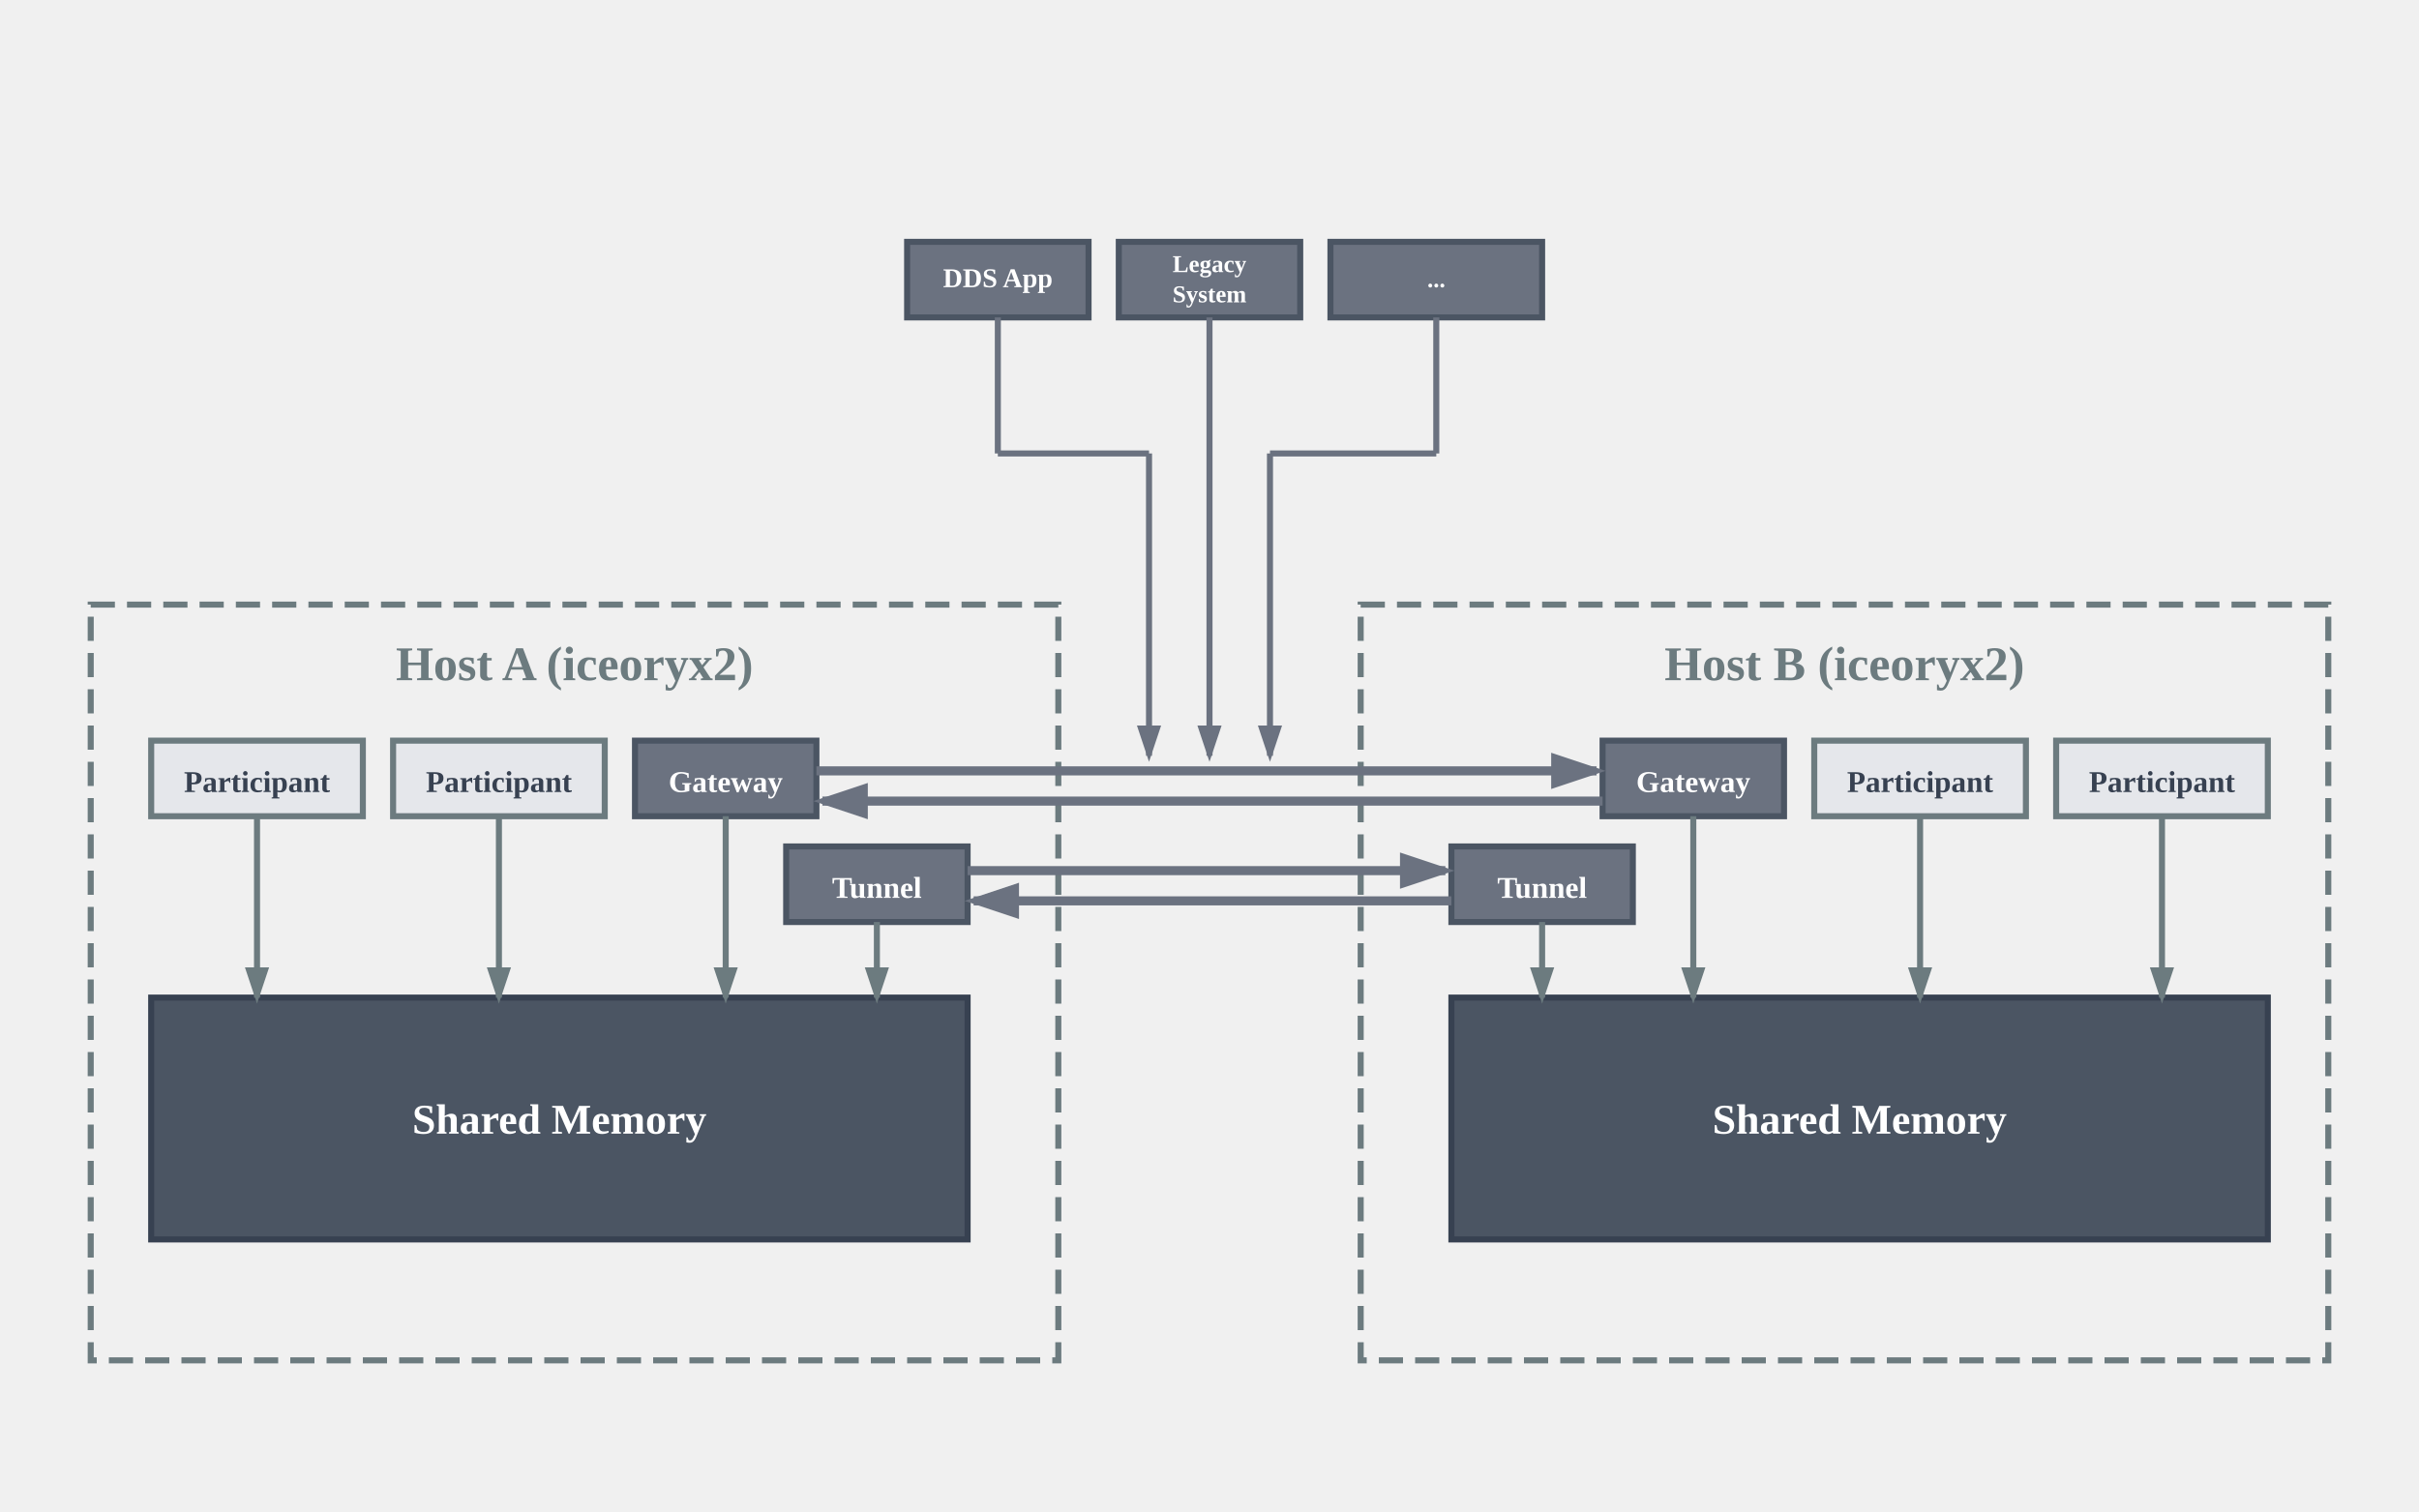
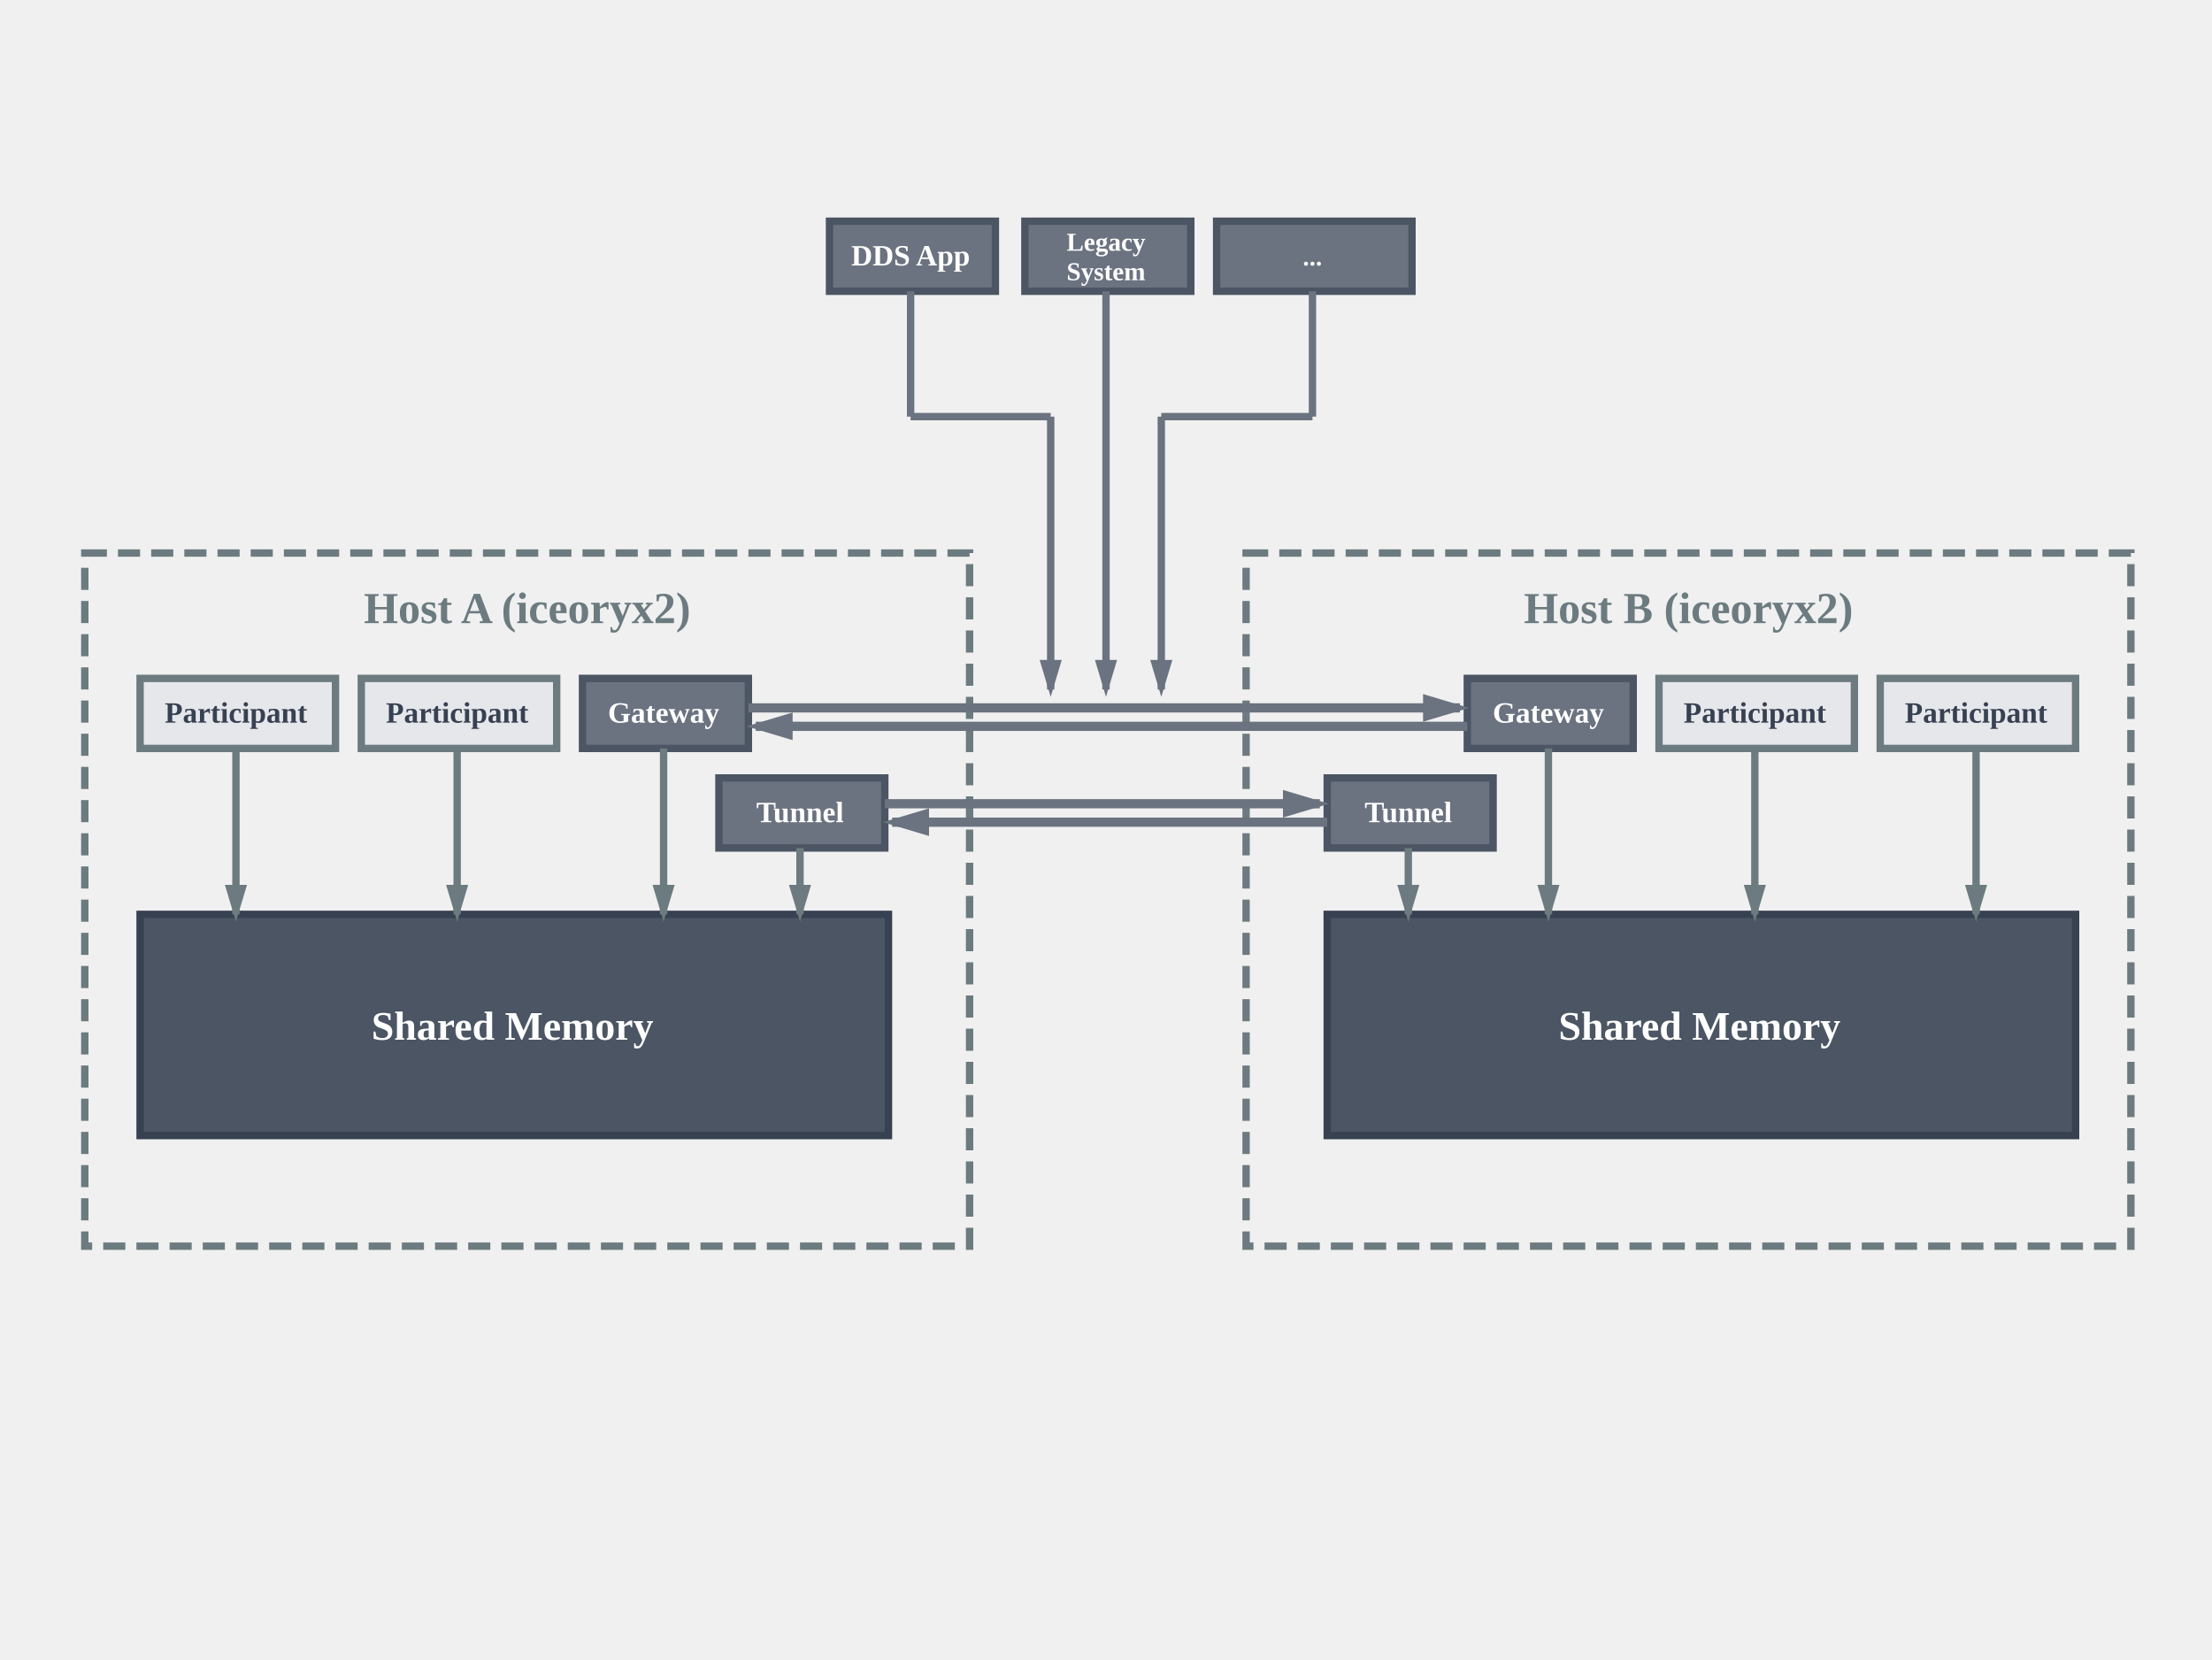
- <svg xmlns="http://www.w3.org/2000/svg" viewBox="0 0 800 500">
+ <svg xmlns="http://www.w3.org/2000/svg" viewBox="0 0 600 450">
  <defs>
-     <marker id="primaryHead" markerWidth="6" markerHeight="4" refX="5" refY="2" orient="auto">
-       <polygon points="0 0, 6 2, 0 4" fill="#6c7b7f" />
+     <marker id="primaryHead" markerWidth="5" markerHeight="3" refX="4" refY="1.5" orient="auto">
+       <polygon points="0 0, 5 1.5, 0 3" fill="#6c7b7f" />
    </marker>
-     <marker id="componentHead" markerWidth="6" markerHeight="4" refX="5" refY="2" orient="auto">
-       <polygon points="0 0, 6 2, 0 4" fill="#6b7280" />
+     <marker id="componentHead" markerWidth="5" markerHeight="3" refX="4" refY="1.5" orient="auto">
+       <polygon points="0 0, 5 1.5, 0 3" fill="#6b7280" />
    </marker>
  </defs>
-   <rect width="800" height="500" fill="transparent" />
-   <rect x="300" y="80" width="60" height="25" fill="#6b7280" stroke="#4b5563" stroke-width="2" />
-   <text x="330" y="95" text-anchor="middle" font-size="9" font-weight="bold" fill="white">DDS App</text>
-   <rect x="370" y="80" width="60" height="25" fill="#6b7280" stroke="#4b5563" stroke-width="2" />
-   <text x="400" y="90" text-anchor="middle" font-size="8" font-weight="bold" fill="white">Legacy</text>
-   <text x="400" y="100" text-anchor="middle" font-size="8" font-weight="bold" fill="white">System</text>
-   <rect x="440" y="80" width="70" height="25" fill="#6b7280" stroke="#4b5563" stroke-width="2" />
-   <text x="475" y="95" text-anchor="middle" font-size="8" font-weight="bold" fill="white">...</text>
-   <rect x="30" y="200" width="320" height="250" fill="none" stroke="#6c7b7f" stroke-width="2" stroke-dasharray="8,4" />
-   <text x="190" y="225" text-anchor="middle" font-size="16" font-weight="bold" fill="#6c7b7f">Host A (iceoryx2)</text>
-   <rect x="450" y="200" width="320" height="250" fill="none" stroke="#6c7b7f" stroke-width="2" stroke-dasharray="8,4" />
-   <text x="610" y="225" text-anchor="middle" font-size="16" font-weight="bold" fill="#6c7b7f">Host B (iceoryx2)</text>
-   <rect x="50" y="245" width="70" height="25" fill="#e5e7eb" stroke="#6c7b7f" stroke-width="2" />
-   <text x="85" y="262" text-anchor="middle" font-size="10" font-weight="bold" fill="#374151">Participant</text>
-   <rect x="130" y="245" width="70" height="25" fill="#e5e7eb" stroke="#6c7b7f" stroke-width="2" />
-   <text x="165" y="262" text-anchor="middle" font-size="10" font-weight="bold" fill="#374151">Participant</text>
-   <rect x="210" y="245" width="60" height="25" fill="#6b7280" stroke="#4b5563" stroke-width="2" />
-   <text x="240" y="262" text-anchor="middle" font-size="10" font-weight="bold" fill="white">Gateway</text>
-   <rect x="260" y="280" width="60" height="25" fill="#6b7280" stroke="#4b5563" stroke-width="2" />
-   <text x="290" y="297" text-anchor="middle" font-size="10" font-weight="bold" fill="white">Tunnel</text>
-   <rect x="530" y="245" width="60" height="25" fill="#6b7280" stroke="#4b5563" stroke-width="2" />
-   <text x="560" y="262" text-anchor="middle" font-size="10" font-weight="bold" fill="white">Gateway</text>
-   <rect x="480" y="280" width="60" height="25" fill="#6b7280" stroke="#4b5563" stroke-width="2" />
-   <text x="510" y="297" text-anchor="middle" font-size="10" font-weight="bold" fill="white">Tunnel</text>
-   <rect x="600" y="245" width="70" height="25" fill="#e5e7eb" stroke="#6c7b7f" stroke-width="2" />
-   <text x="635" y="262" text-anchor="middle" font-size="10" font-weight="bold" fill="#374151">Participant</text>
-   <rect x="680" y="245" width="70" height="25" fill="#e5e7eb" stroke="#6c7b7f" stroke-width="2" />
-   <text x="715" y="262" text-anchor="middle" font-size="10" font-weight="bold" fill="#374151">Participant</text>
-   <rect x="50" y="330" width="270" height="80" fill="#4b5563" stroke="#374151" stroke-width="2" />
-   <text x="185" y="375" text-anchor="middle" font-size="14" font-weight="bold" fill="white">Shared Memory</text>
-   <rect x="480" y="330" width="270" height="80" fill="#4b5563" stroke="#374151" stroke-width="2" />
-   <text x="615" y="375" text-anchor="middle" font-size="14" font-weight="bold" fill="white">Shared Memory</text>
-   <line x1="85" y1="270" x2="85" y2="330" stroke="#6c7b7f" stroke-width="2" marker-end="url(#primaryHead)" />
-   <line x1="165" y1="270" x2="165" y2="330" stroke="#6c7b7f" stroke-width="2" marker-end="url(#primaryHead)" />
-   <line x1="240" y1="270" x2="240" y2="330" stroke="#6c7b7f" stroke-width="2" marker-end="url(#primaryHead)" />
-   <line x1="290" y1="305" x2="290" y2="330" stroke="#6c7b7f" stroke-width="2" marker-end="url(#primaryHead)" />
-   <line x1="510" y1="305" x2="510" y2="330" stroke="#6c7b7f" stroke-width="2" marker-end="url(#primaryHead)" />
-   <line x1="560" y1="270" x2="560" y2="330" stroke="#6c7b7f" stroke-width="2" marker-end="url(#primaryHead)" />
-   <line x1="635" y1="270" x2="635" y2="330" stroke="#6c7b7f" stroke-width="2" marker-end="url(#primaryHead)" />
-   <line x1="715" y1="270" x2="715" y2="330" stroke="#6c7b7f" stroke-width="2" marker-end="url(#primaryHead)" />
-   <line x1="270" y1="255" x2="528" y2="255" stroke="#6b7280" stroke-width="3" marker-end="url(#componentHead)" />
-   <line x1="530" y1="265" x2="272" y2="265" stroke="#6b7280" stroke-width="3" marker-end="url(#componentHead)" />
-   <line x1="320" y1="288" x2="478" y2="288" stroke="#6b7280" stroke-width="3" marker-end="url(#componentHead)" />
-   <line x1="480" y1="298" x2="322" y2="298" stroke="#6b7280" stroke-width="3" marker-end="url(#componentHead)" />
-   <line x1="330" y1="105" x2="330" y2="150" stroke="#6b7280" stroke-width="2" />
-   <line x1="330" y1="150" x2="380" y2="150" stroke="#6b7280" stroke-width="2" />
-   <line x1="380" y1="150" x2="380" y2="250" stroke="#6b7280" stroke-width="2" marker-end="url(#componentHead)" />
-   <line x1="400" y1="105" x2="400" y2="250" stroke="#6b7280" stroke-width="2" marker-end="url(#componentHead)" />
-   <line x1="475" y1="105" x2="475" y2="150" stroke="#6b7280" stroke-width="2" />
-   <line x1="475" y1="150" x2="420" y2="150" stroke="#6b7280" stroke-width="2" />
-   <line x1="420" y1="150" x2="420" y2="250" stroke="#6b7280" stroke-width="2" marker-end="url(#componentHead)" />
+   <rect width="600" height="450" fill="transparent" />
+   <rect x="225" y="60" width="45" height="19" fill="#6b7280" stroke="#4b5563" stroke-width="2" />
+   <text x="247" y="72" text-anchor="middle" font-size="8" font-weight="bold" fill="white">DDS App</text>
+   <rect x="278" y="60" width="45" height="19" fill="#6b7280" stroke="#4b5563" stroke-width="2" />
+   <text x="300" y="68" text-anchor="middle" font-size="7" font-weight="bold" fill="white">Legacy</text>
+   <text x="300" y="76" text-anchor="middle" font-size="7" font-weight="bold" fill="white">System</text>
+   <rect x="330" y="60" width="53" height="19" fill="#6b7280" stroke="#4b5563" stroke-width="2" />
+   <text x="356" y="72" text-anchor="middle" font-size="7" font-weight="bold" fill="white">...</text>
+   <rect x="23" y="150" width="240" height="188" fill="none" stroke="#6c7b7f" stroke-width="2" stroke-dasharray="6,3" />
+   <text x="143" y="169" text-anchor="middle" font-size="12" font-weight="bold" fill="#6c7b7f">Host A (iceoryx2)</text>
+   <rect x="338" y="150" width="240" height="188" fill="none" stroke="#6c7b7f" stroke-width="2" stroke-dasharray="6,3" />
+   <text x="458" y="169" text-anchor="middle" font-size="12" font-weight="bold" fill="#6c7b7f">Host B (iceoryx2)</text>
+   <rect x="38" y="184" width="53" height="19" fill="#e5e7eb" stroke="#6c7b7f" stroke-width="2" />
+   <text x="64" y="196" text-anchor="middle" font-size="8" font-weight="bold" fill="#374151">Participant</text>
+   <rect x="98" y="184" width="53" height="19" fill="#e5e7eb" stroke="#6c7b7f" stroke-width="2" />
+   <text x="124" y="196" text-anchor="middle" font-size="8" font-weight="bold" fill="#374151">Participant</text>
+   <rect x="158" y="184" width="45" height="19" fill="#6b7280" stroke="#4b5563" stroke-width="2" />
+   <text x="180" y="196" text-anchor="middle" font-size="8" font-weight="bold" fill="white">Gateway</text>
+   <rect x="195" y="211" width="45" height="19" fill="#6b7280" stroke="#4b5563" stroke-width="2" />
+   <text x="217" y="223" text-anchor="middle" font-size="8" font-weight="bold" fill="white">Tunnel</text>
+   <rect x="398" y="184" width="45" height="19" fill="#6b7280" stroke="#4b5563" stroke-width="2" />
+   <text x="420" y="196" text-anchor="middle" font-size="8" font-weight="bold" fill="white">Gateway</text>
+   <rect x="360" y="211" width="45" height="19" fill="#6b7280" stroke="#4b5563" stroke-width="2" />
+   <text x="382" y="223" text-anchor="middle" font-size="8" font-weight="bold" fill="white">Tunnel</text>
+   <rect x="450" y="184" width="53" height="19" fill="#e5e7eb" stroke="#6c7b7f" stroke-width="2" />
+   <text x="476" y="196" text-anchor="middle" font-size="8" font-weight="bold" fill="#374151">Participant</text>
+   <rect x="510" y="184" width="53" height="19" fill="#e5e7eb" stroke="#6c7b7f" stroke-width="2" />
+   <text x="536" y="196" text-anchor="middle" font-size="8" font-weight="bold" fill="#374151">Participant</text>
+   <rect x="38" y="248" width="203" height="60" fill="#4b5563" stroke="#374151" stroke-width="2" />
+   <text x="139" y="282" text-anchor="middle" font-size="11" font-weight="bold" fill="white">Shared Memory</text>
+   <rect x="360" y="248" width="203" height="60" fill="#4b5563" stroke="#374151" stroke-width="2" />
+   <text x="461" y="282" text-anchor="middle" font-size="11" font-weight="bold" fill="white">Shared Memory</text>
+   <line x1="64" y1="203" x2="64" y2="248" stroke="#6c7b7f" stroke-width="2" marker-end="url(#primaryHead)" />
+   <line x1="124" y1="203" x2="124" y2="248" stroke="#6c7b7f" stroke-width="2" marker-end="url(#primaryHead)" />
+   <line x1="180" y1="203" x2="180" y2="248" stroke="#6c7b7f" stroke-width="2" marker-end="url(#primaryHead)" />
+   <line x1="217" y1="230" x2="217" y2="248" stroke="#6c7b7f" stroke-width="2" marker-end="url(#primaryHead)" />
+   <line x1="382" y1="230" x2="382" y2="248" stroke="#6c7b7f" stroke-width="2" marker-end="url(#primaryHead)" />
+   <line x1="420" y1="203" x2="420" y2="248" stroke="#6c7b7f" stroke-width="2" marker-end="url(#primaryHead)" />
+   <line x1="476" y1="203" x2="476" y2="248" stroke="#6c7b7f" stroke-width="2" marker-end="url(#primaryHead)" />
+   <line x1="536" y1="203" x2="536" y2="248" stroke="#6c7b7f" stroke-width="2" marker-end="url(#primaryHead)" />
+   <line x1="203" y1="192" x2="396" y2="192" stroke="#6b7280" stroke-width="2.5" marker-end="url(#componentHead)" />
+   <line x1="398" y1="197" x2="205" y2="197" stroke="#6b7280" stroke-width="2.5" marker-end="url(#componentHead)" />
+   <line x1="240" y1="218" x2="358" y2="218" stroke="#6b7280" stroke-width="2.5" marker-end="url(#componentHead)" />
+   <line x1="360" y1="223" x2="242" y2="223" stroke="#6b7280" stroke-width="2.5" marker-end="url(#componentHead)" />
+   <line x1="247" y1="79" x2="247" y2="113" stroke="#6b7280" stroke-width="2" />
+   <line x1="247" y1="113" x2="285" y2="113" stroke="#6b7280" stroke-width="2" />
+   <line x1="285" y1="113" x2="285" y2="187" stroke="#6b7280" stroke-width="2" marker-end="url(#componentHead)" />
+   <line x1="300" y1="79" x2="300" y2="187" stroke="#6b7280" stroke-width="2" marker-end="url(#componentHead)" />
+   <line x1="356" y1="79" x2="356" y2="113" stroke="#6b7280" stroke-width="2" />
+   <line x1="356" y1="113" x2="315" y2="113" stroke="#6b7280" stroke-width="2" />
+   <line x1="315" y1="113" x2="315" y2="187" stroke="#6b7280" stroke-width="2" marker-end="url(#componentHead)" />
</svg>
